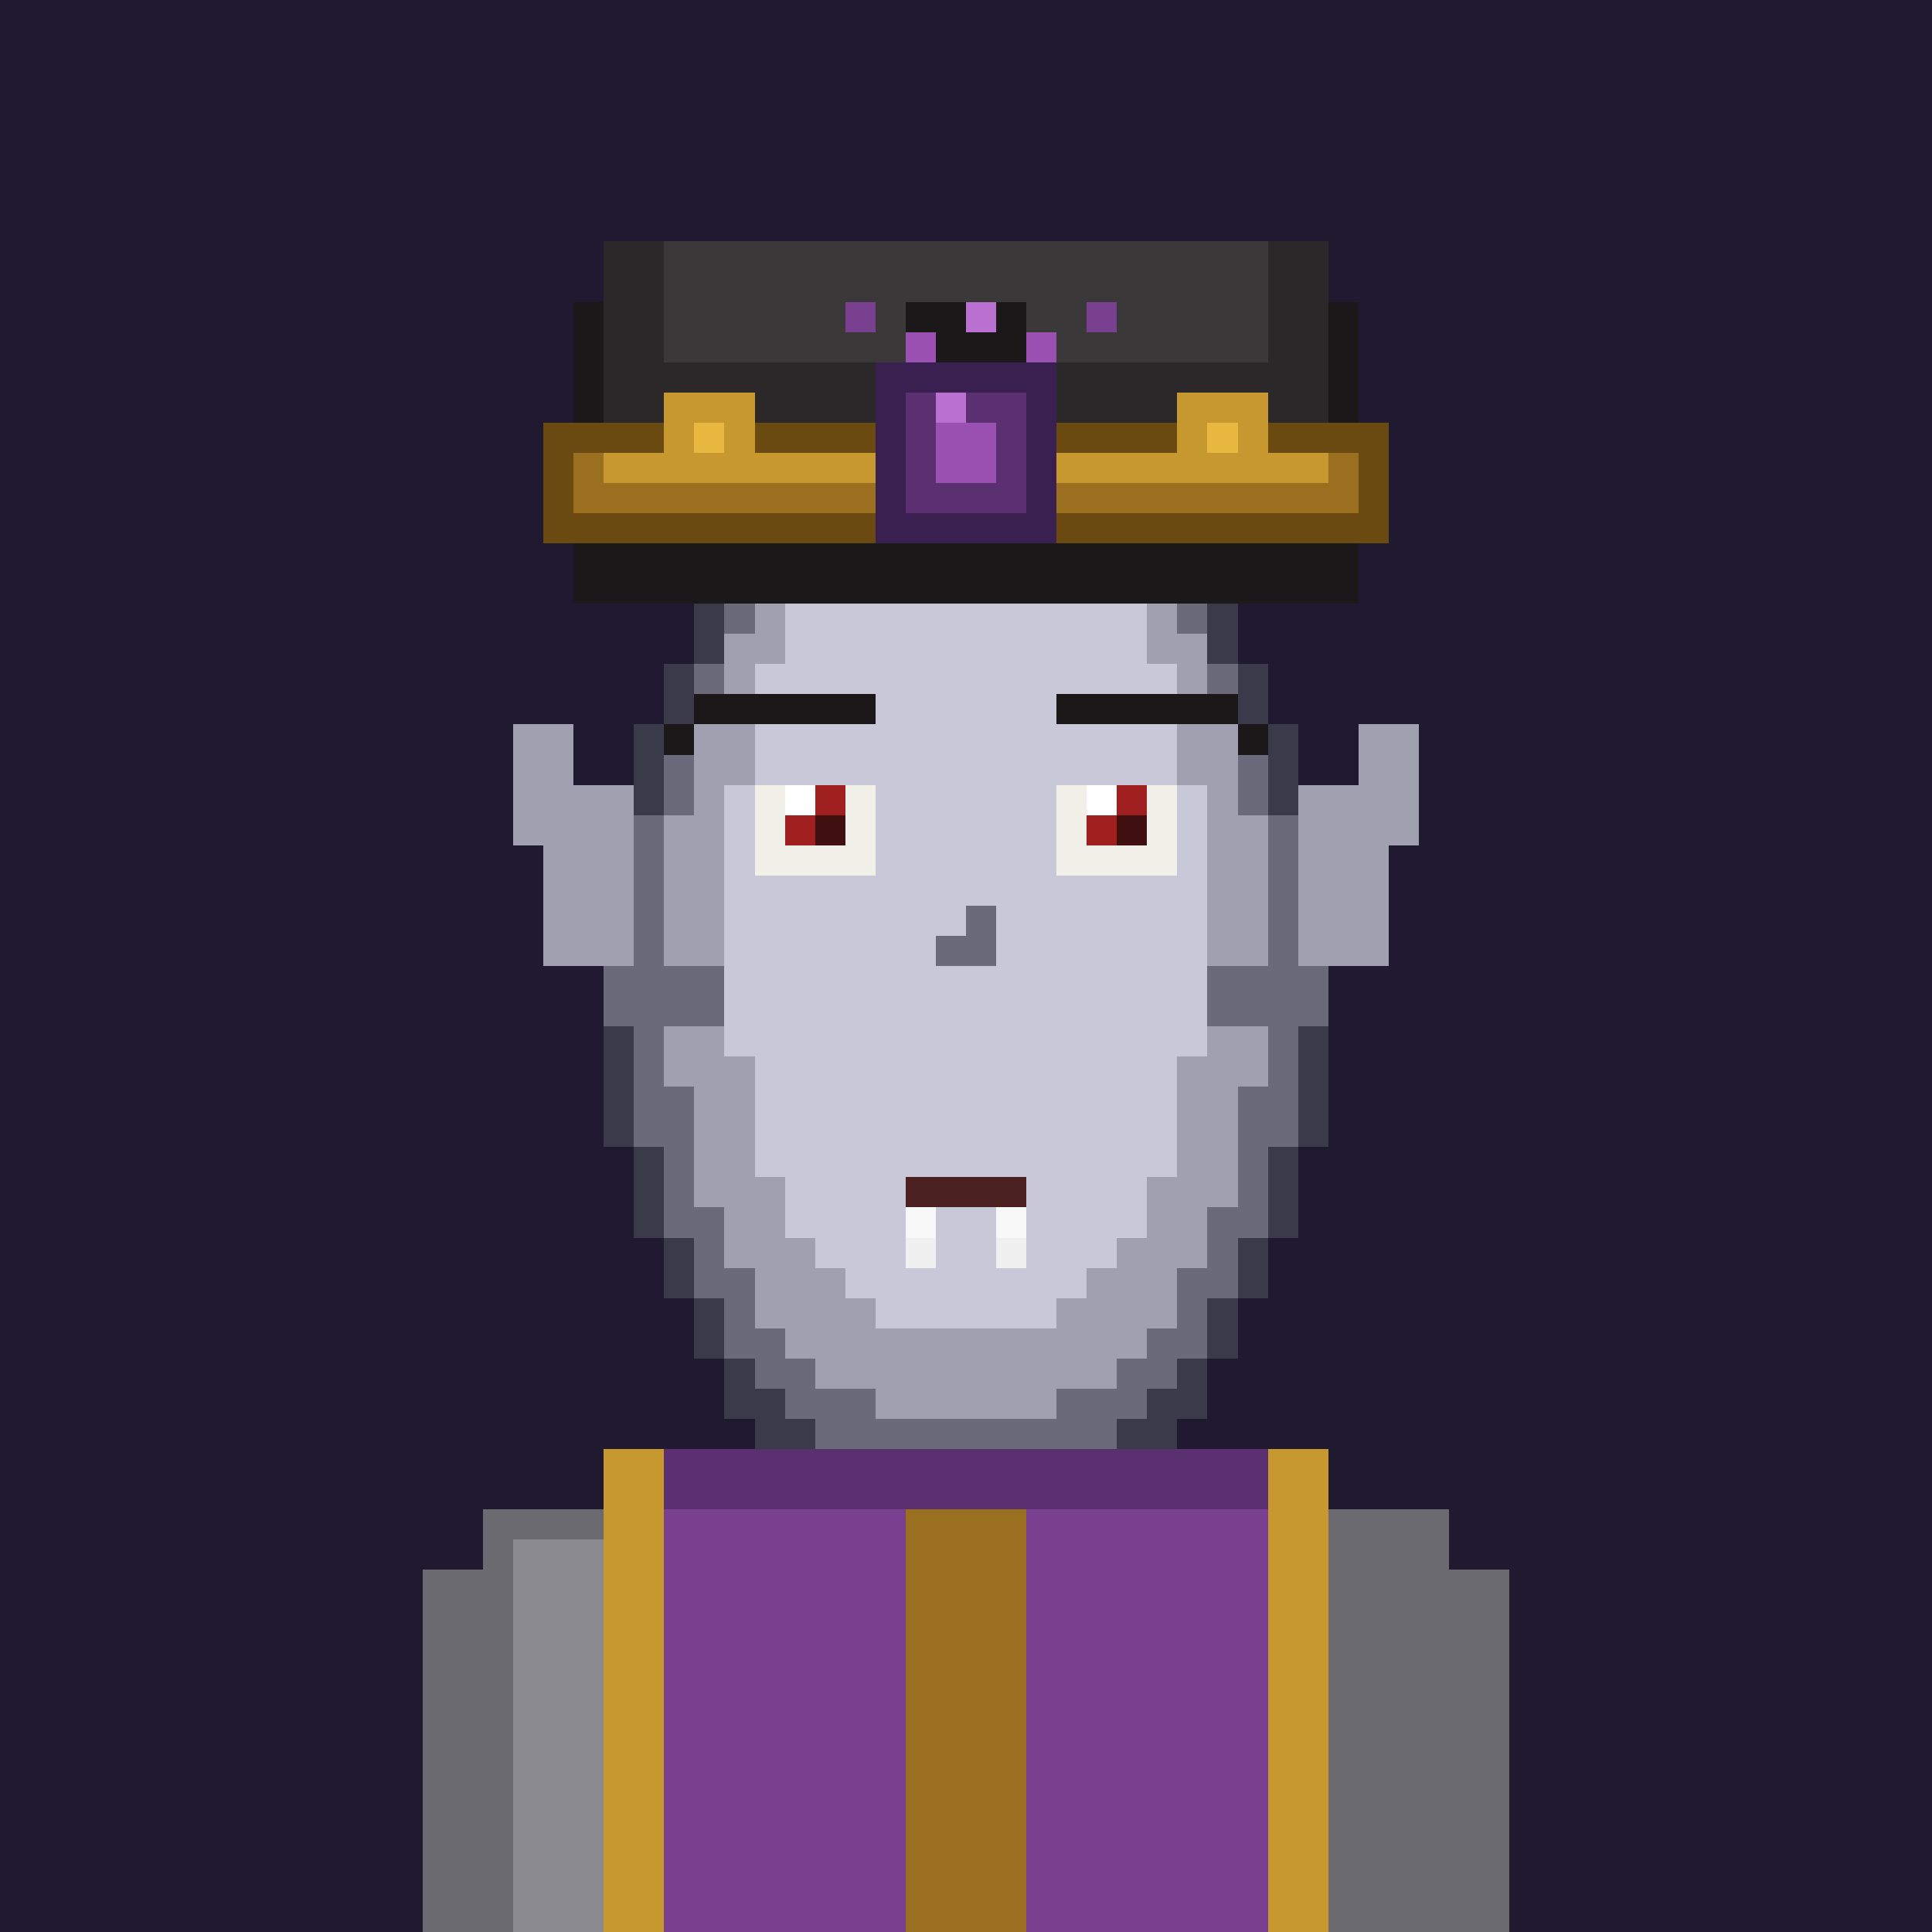
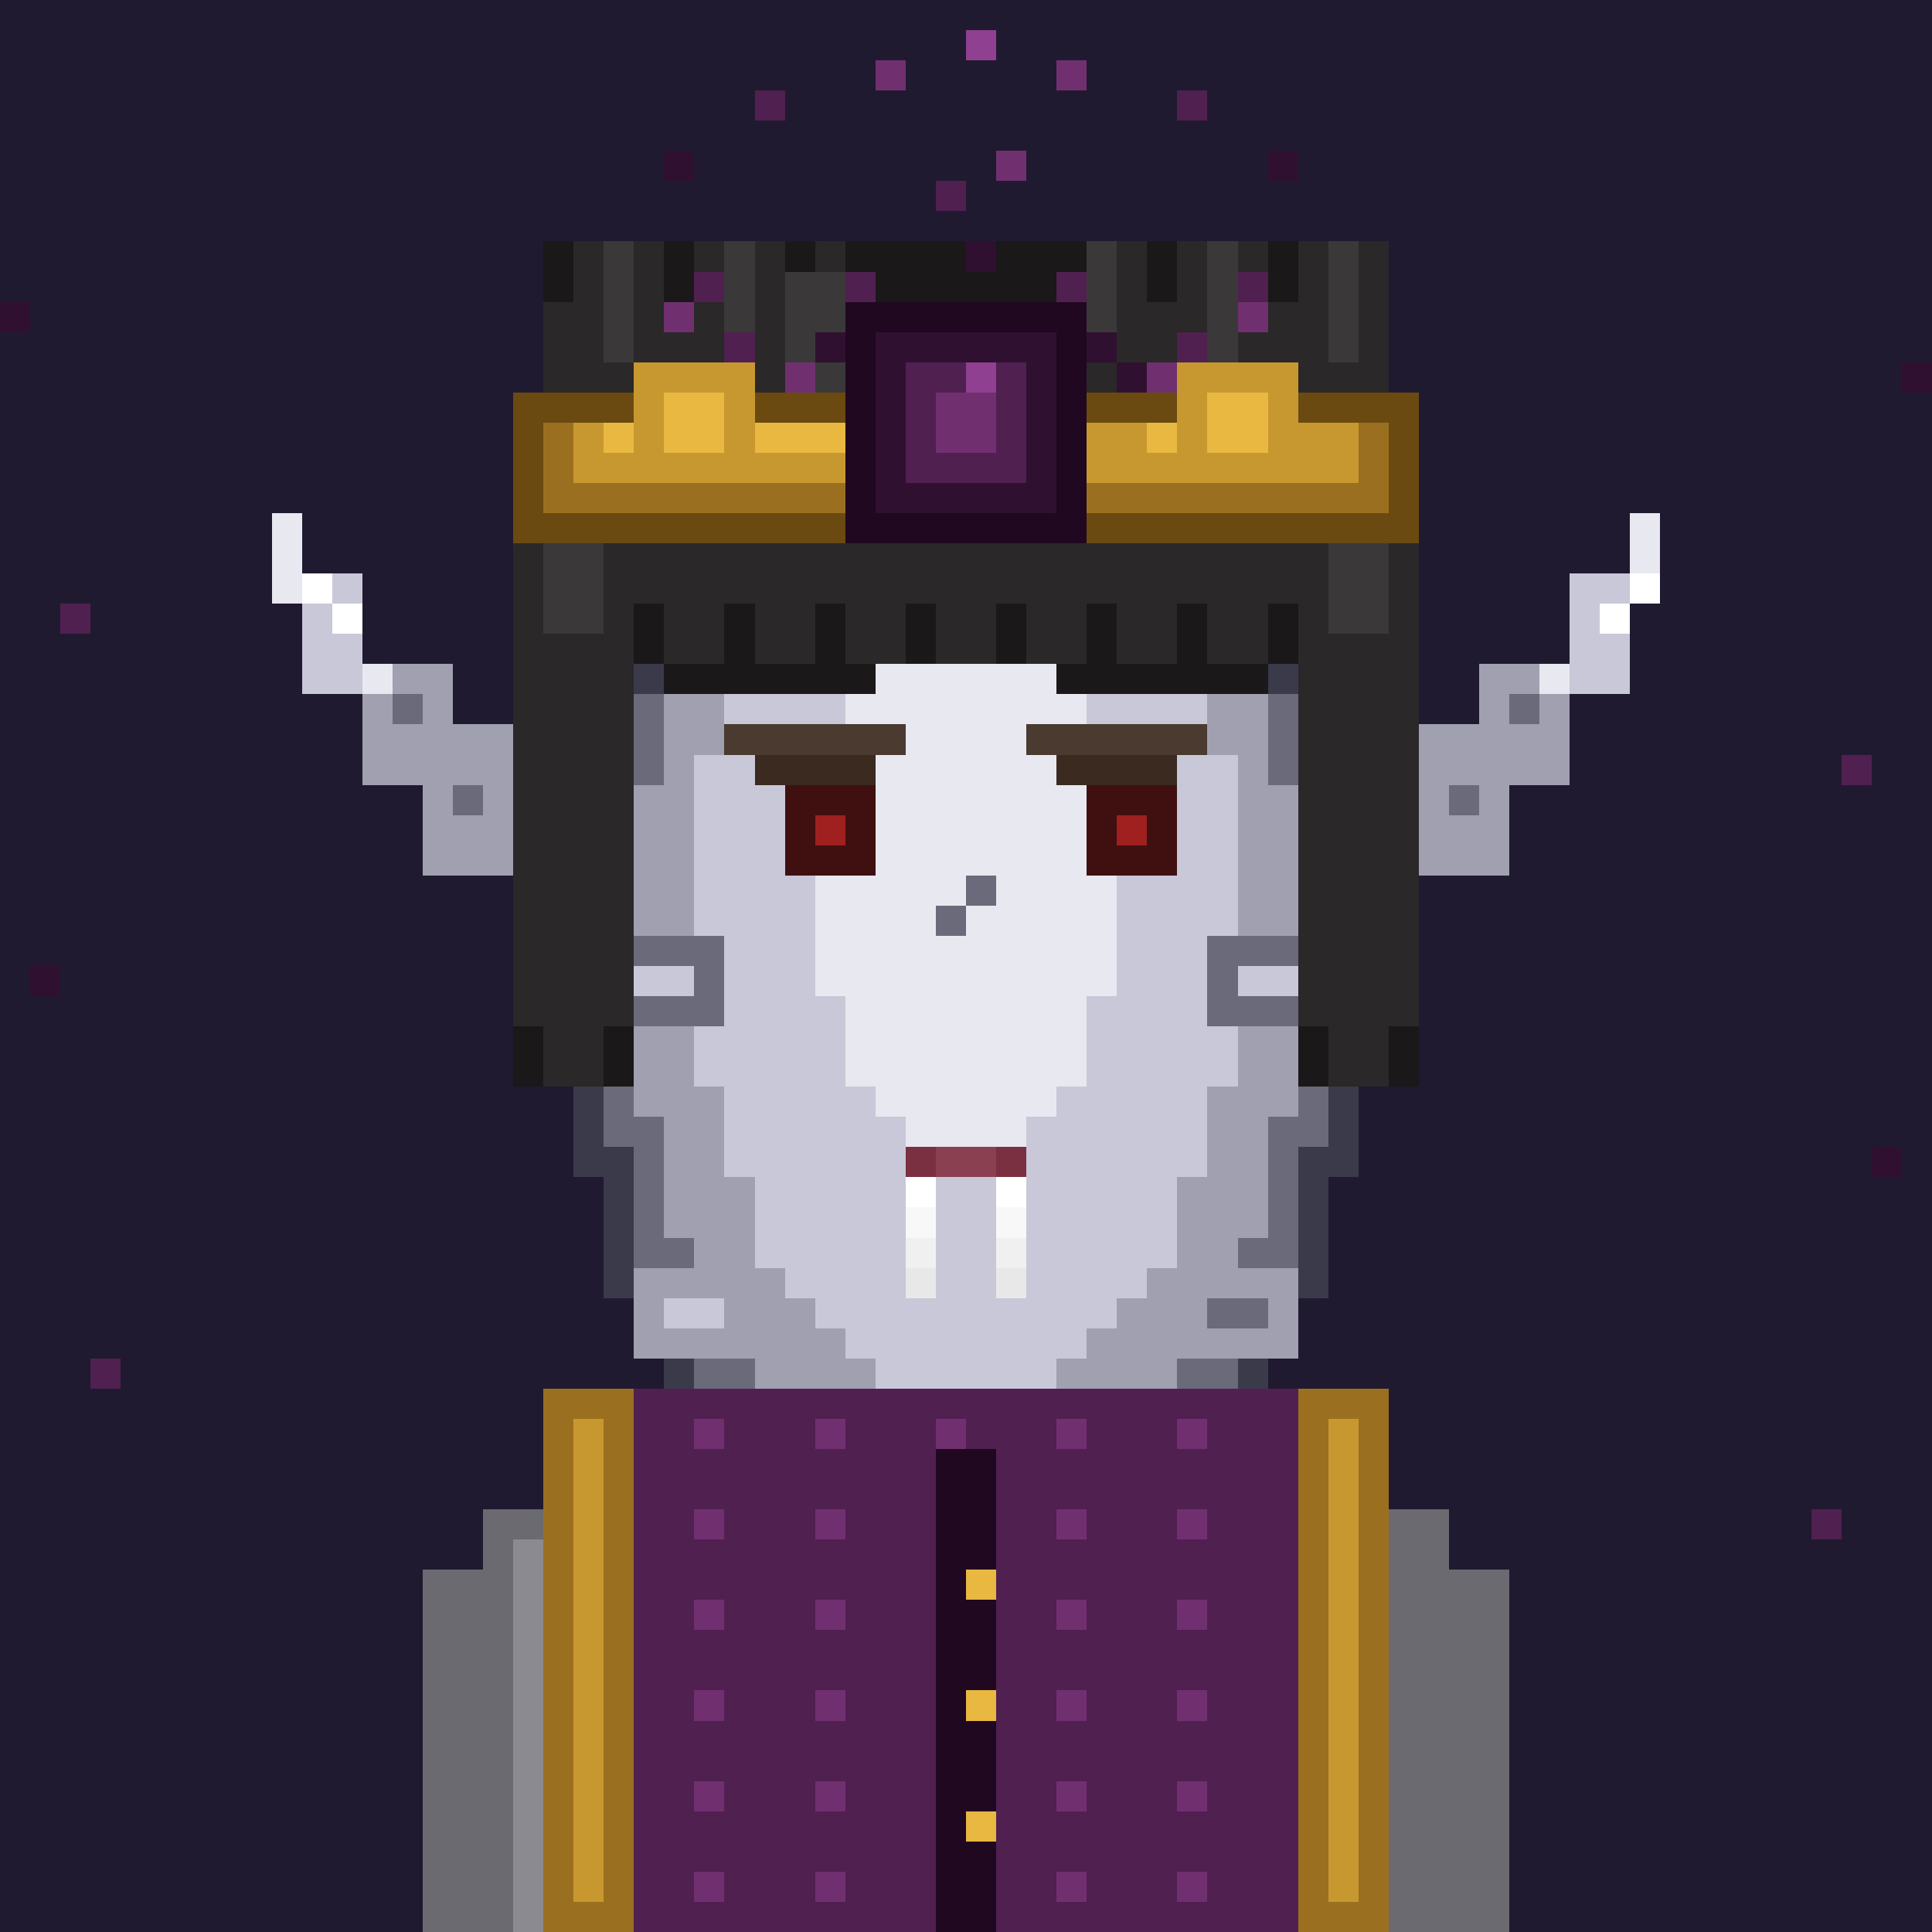
<svg xmlns="http://www.w3.org/2000/svg" viewBox="0 0 64 64" shape-rendering="crispEdges">
  <rect x="0" y="0" width="64" height="64" fill="#201a30" />
  <rect x="16" y="50" width="32" height="14" fill="#6a6a70" />
  <rect x="14" y="52" width="2" height="12" fill="#6a6a70" />
  <rect x="48" y="52" width="2" height="12" fill="#6a6a70" />
  <rect x="17" y="51" width="3" height="13" fill="#8a8a90" />
-   <rect x="28" y="46" width="8" height="18" fill="#a0a0b0" />
-   <rect x="29" y="46" width="2" height="18" fill="#c8c8d8" />
-   <rect x="34" y="46" width="2" height="18" fill="#6a6a7a" />
-   <rect x="28" y="15" width="8" height="1" fill="#3a3a4a" />
-   <rect x="27" y="16" width="10" height="1" fill="#3a3a4a" />
-   <rect x="25" y="17" width="14" height="1" fill="#3a3a4a" />
-   <rect x="24" y="18" width="16" height="1" fill="#3a3a4a" />
-   <rect x="24" y="19" width="16" height="1" fill="#3a3a4a" />
-   <rect x="23" y="20" width="18" height="1" fill="#3a3a4a" />
-   <rect x="23" y="21" width="18" height="1" fill="#3a3a4a" />
-   <rect x="22" y="22" width="20" height="1" fill="#3a3a4a" />
-   <rect x="22" y="23" width="20" height="1" fill="#3a3a4a" />
-   <rect x="21" y="24" width="22" height="1" fill="#3a3a4a" />
-   <rect x="21" y="25" width="22" height="1" fill="#3a3a4a" />
-   <rect x="21" y="26" width="22" height="1" fill="#3a3a4a" />
+   <rect x="28" y="46" width="8" height="18" fill="#3a3a4a" />
+   <rect x="29" y="46" width="6" height="18" fill="#6a6a7a" />
+   <rect x="30" y="46" width="4" height="18" fill="#a0a0b0" />
+   <rect x="31" y="46" width="2" height="18" fill="#c8c8d8" />
+   <rect x="28" y="14" width="8" height="1" fill="#3a3a4a" />
+   <rect x="26" y="15" width="12" height="1" fill="#3a3a4a" />
+   <rect x="25" y="16" width="14" height="1" fill="#3a3a4a" />
+   <rect x="24" y="17" width="16" height="1" fill="#3a3a4a" />
+   <rect x="23" y="18" width="18" height="1" fill="#3a3a4a" />
+   <rect x="23" y="19" width="18" height="1" fill="#3a3a4a" />
+   <rect x="22" y="20" width="20" height="1" fill="#3a3a4a" />
+   <rect x="22" y="21" width="20" height="1" fill="#3a3a4a" />
+   <rect x="21" y="22" width="22" height="1" fill="#3a3a4a" />
+   <rect x="21" y="23" width="22" height="1" fill="#3a3a4a" />
+   <rect x="20" y="24" width="24" height="1" fill="#3a3a4a" />
+   <rect x="20" y="25" width="24" height="1" fill="#3a3a4a" />
+   <rect x="20" y="26" width="24" height="1" fill="#3a3a4a" />
  <rect x="20" y="27" width="24" height="1" fill="#3a3a4a" />
-   <rect x="20" y="28" width="24" height="1" fill="#3a3a4a" />
-   <rect x="20" y="29" width="24" height="1" fill="#3a3a4a" />
-   <rect x="20" y="30" width="24" height="1" fill="#3a3a4a" />
-   <rect x="20" y="31" width="24" height="1" fill="#3a3a4a" />
-   <rect x="20" y="32" width="24" height="1" fill="#3a3a4a" />
-   <rect x="20" y="33" width="24" height="1" fill="#3a3a4a" />
-   <rect x="20" y="34" width="24" height="1" fill="#3a3a4a" />
-   <rect x="20" y="35" width="24" height="1" fill="#3a3a4a" />
-   <rect x="20" y="36" width="24" height="1" fill="#3a3a4a" />
-   <rect x="20" y="37" width="24" height="1" fill="#3a3a4a" />
-   <rect x="21" y="38" width="22" height="1" fill="#3a3a4a" />
-   <rect x="21" y="39" width="22" height="1" fill="#3a3a4a" />
-   <rect x="21" y="40" width="22" height="1" fill="#3a3a4a" />
-   <rect x="22" y="41" width="20" height="1" fill="#3a3a4a" />
-   <rect x="22" y="42" width="20" height="1" fill="#3a3a4a" />
-   <rect x="23" y="43" width="18" height="1" fill="#3a3a4a" />
-   <rect x="23" y="44" width="18" height="1" fill="#3a3a4a" />
-   <rect x="24" y="45" width="16" height="1" fill="#3a3a4a" />
-   <rect x="24" y="46" width="16" height="1" fill="#3a3a4a" />
-   <rect x="25" y="47" width="14" height="1" fill="#3a3a4a" />
-   <rect x="27" y="48" width="10" height="1" fill="#3a3a4a" />
-   <rect x="28" y="49" width="8" height="1" fill="#3a3a4a" />
-   <rect x="28" y="16" width="8" height="1" fill="#6a6a7a" />
-   <rect x="27" y="17" width="10" height="1" fill="#6a6a7a" />
-   <rect x="26" y="18" width="12" height="1" fill="#6a6a7a" />
-   <rect x="25" y="19" width="14" height="1" fill="#6a6a7a" />
-   <rect x="24" y="20" width="16" height="1" fill="#6a6a7a" />
-   <rect x="24" y="21" width="16" height="1" fill="#6a6a7a" />
-   <rect x="23" y="22" width="18" height="1" fill="#6a6a7a" />
-   <rect x="23" y="23" width="18" height="1" fill="#6a6a7a" />
-   <rect x="22" y="24" width="20" height="1" fill="#6a6a7a" />
-   <rect x="22" y="25" width="20" height="1" fill="#6a6a7a" />
-   <rect x="22" y="26" width="20" height="1" fill="#6a6a7a" />
-   <rect x="21" y="27" width="22" height="1" fill="#6a6a7a" />
-   <rect x="21" y="28" width="22" height="1" fill="#6a6a7a" />
-   <rect x="21" y="29" width="22" height="1" fill="#6a6a7a" />
-   <rect x="21" y="30" width="22" height="1" fill="#6a6a7a" />
-   <rect x="21" y="31" width="22" height="1" fill="#6a6a7a" />
-   <rect x="21" y="32" width="22" height="1" fill="#6a6a7a" />
-   <rect x="21" y="33" width="22" height="1" fill="#6a6a7a" />
-   <rect x="21" y="34" width="22" height="1" fill="#6a6a7a" />
-   <rect x="21" y="35" width="22" height="1" fill="#6a6a7a" />
-   <rect x="21" y="36" width="22" height="1" fill="#6a6a7a" />
-   <rect x="21" y="37" width="22" height="1" fill="#6a6a7a" />
-   <rect x="22" y="38" width="20" height="1" fill="#6a6a7a" />
-   <rect x="22" y="39" width="20" height="1" fill="#6a6a7a" />
-   <rect x="22" y="40" width="20" height="1" fill="#6a6a7a" />
-   <rect x="23" y="41" width="18" height="1" fill="#6a6a7a" />
-   <rect x="23" y="42" width="18" height="1" fill="#6a6a7a" />
-   <rect x="24" y="43" width="16" height="1" fill="#6a6a7a" />
-   <rect x="24" y="44" width="16" height="1" fill="#6a6a7a" />
-   <rect x="25" y="45" width="14" height="1" fill="#6a6a7a" />
-   <rect x="26" y="46" width="12" height="1" fill="#6a6a7a" />
-   <rect x="27" y="47" width="10" height="1" fill="#6a6a7a" />
-   <rect x="28" y="48" width="8" height="1" fill="#6a6a7a" />
-   <rect x="29" y="16" width="6" height="1" fill="#a0a0b0" />
-   <rect x="27" y="17" width="10" height="1" fill="#a0a0b0" />
-   <rect x="26" y="18" width="12" height="1" fill="#a0a0b0" />
-   <rect x="25" y="19" width="14" height="1" fill="#a0a0b0" />
-   <rect x="25" y="20" width="14" height="1" fill="#a0a0b0" />
-   <rect x="24" y="21" width="16" height="1" fill="#a0a0b0" />
-   <rect x="24" y="22" width="16" height="1" fill="#a0a0b0" />
-   <rect x="23" y="23" width="18" height="1" fill="#a0a0b0" />
-   <rect x="23" y="24" width="18" height="1" fill="#a0a0b0" />
-   <rect x="23" y="25" width="18" height="1" fill="#a0a0b0" />
-   <rect x="23" y="26" width="18" height="1" fill="#a0a0b0" />
-   <rect x="22" y="27" width="20" height="1" fill="#a0a0b0" />
-   <rect x="22" y="28" width="20" height="1" fill="#a0a0b0" />
-   <rect x="22" y="29" width="20" height="1" fill="#a0a0b0" />
-   <rect x="22" y="30" width="20" height="1" fill="#a0a0b0" />
-   <rect x="22" y="31" width="20" height="1" fill="#a0a0b0" />
-   <rect x="22" y="32" width="20" height="1" fill="#a0a0b0" />
-   <rect x="22" y="33" width="20" height="1" fill="#a0a0b0" />
-   <rect x="22" y="34" width="20" height="1" fill="#a0a0b0" />
-   <rect x="22" y="35" width="20" height="1" fill="#a0a0b0" />
-   <rect x="23" y="36" width="18" height="1" fill="#a0a0b0" />
-   <rect x="23" y="37" width="18" height="1" fill="#a0a0b0" />
-   <rect x="23" y="38" width="18" height="1" fill="#a0a0b0" />
-   <rect x="23" y="39" width="18" height="1" fill="#a0a0b0" />
-   <rect x="24" y="40" width="16" height="1" fill="#a0a0b0" />
-   <rect x="24" y="41" width="16" height="1" fill="#a0a0b0" />
-   <rect x="25" y="42" width="14" height="1" fill="#a0a0b0" />
-   <rect x="25" y="43" width="14" height="1" fill="#a0a0b0" />
-   <rect x="26" y="44" width="12" height="1" fill="#a0a0b0" />
-   <rect x="27" y="45" width="10" height="1" fill="#a0a0b0" />
-   <rect x="29" y="46" width="6" height="1" fill="#a0a0b0" />
-   <rect x="29" y="17" width="6" height="1" fill="#c8c8d8" />
-   <rect x="28" y="18" width="8" height="1" fill="#c8c8d8" />
-   <rect x="27" y="19" width="10" height="1" fill="#c8c8d8" />
-   <rect x="26" y="20" width="12" height="1" fill="#c8c8d8" />
-   <rect x="26" y="21" width="12" height="1" fill="#c8c8d8" />
-   <rect x="25" y="22" width="14" height="1" fill="#c8c8d8" />
-   <rect x="25" y="23" width="14" height="1" fill="#c8c8d8" />
-   <rect x="25" y="24" width="14" height="1" fill="#c8c8d8" />
-   <rect x="25" y="25" width="14" height="1" fill="#c8c8d8" />
-   <rect x="24" y="26" width="16" height="1" fill="#c8c8d8" />
-   <rect x="24" y="27" width="16" height="1" fill="#c8c8d8" />
-   <rect x="24" y="28" width="16" height="1" fill="#c8c8d8" />
-   <rect x="24" y="29" width="16" height="1" fill="#c8c8d8" />
-   <rect x="24" y="30" width="16" height="1" fill="#c8c8d8" />
-   <rect x="24" y="31" width="16" height="1" fill="#c8c8d8" />
-   <rect x="24" y="32" width="16" height="1" fill="#c8c8d8" />
-   <rect x="24" y="33" width="16" height="1" fill="#c8c8d8" />
-   <rect x="24" y="34" width="16" height="1" fill="#c8c8d8" />
-   <rect x="25" y="35" width="14" height="1" fill="#c8c8d8" />
-   <rect x="25" y="36" width="14" height="1" fill="#c8c8d8" />
-   <rect x="25" y="37" width="14" height="1" fill="#c8c8d8" />
-   <rect x="25" y="38" width="14" height="1" fill="#c8c8d8" />
-   <rect x="26" y="39" width="12" height="1" fill="#c8c8d8" />
-   <rect x="26" y="40" width="12" height="1" fill="#c8c8d8" />
-   <rect x="27" y="41" width="10" height="1" fill="#c8c8d8" />
-   <rect x="28" y="42" width="8" height="1" fill="#c8c8d8" />
-   <rect x="29" y="43" width="6" height="1" fill="#c8c8d8" />
-   <rect x="20" y="32" width="4" height="2" fill="#6a6a7a" />
-   <rect x="40" y="32" width="4" height="2" fill="#6a6a7a" />
-   <rect x="18" y="26" width="3" height="6" fill="#a0a0b0" />
-   <rect x="17" y="24" width="2" height="4" fill="#a0a0b0" />
-   <rect x="43" y="26" width="3" height="6" fill="#a0a0b0" />
-   <rect x="45" y="24" width="2" height="4" fill="#a0a0b0" />
-   <rect x="25" y="26" width="4" height="3" fill="#f0f0e8" />
-   <rect x="35" y="26" width="4" height="3" fill="#f0f0e8" />
-   <rect x="26" y="26" width="2" height="2" fill="#a02020" />
-   <rect x="36" y="26" width="2" height="2" fill="#a02020" />
-   <rect x="27" y="27" width="1" height="1" fill="#401010" />
-   <rect x="37" y="27" width="1" height="1" fill="#401010" />
-   <rect x="26" y="26" width="1" height="1" fill="#ffffff" />
-   <rect x="36" y="26" width="1" height="1" fill="#ffffff" />
-   <rect x="23" y="23" width="6" height="1" fill="#1a1818" />
-   <rect x="22" y="24" width="1" height="1" fill="#1a1818" />
-   <rect x="35" y="23" width="6" height="1" fill="#1a1818" />
-   <rect x="41" y="24" width="1" height="1" fill="#1a1818" />
-   <rect x="32" y="30" width="1" height="1" fill="#6a6a7a" />
-   <rect x="31" y="31" width="2" height="1" fill="#6a6a7a" />
-   <rect x="30" y="39" width="4" height="1" fill="#4a2020" />
+   <rect x="19" y="28" width="26" height="1" fill="#3a3a4a" />
+   <rect x="19" y="29" width="26" height="1" fill="#3a3a4a" />
+   <rect x="19" y="30" width="26" height="1" fill="#3a3a4a" />
+   <rect x="19" y="31" width="26" height="1" fill="#3a3a4a" />
+   <rect x="19" y="32" width="26" height="1" fill="#3a3a4a" />
+   <rect x="19" y="33" width="26" height="1" fill="#3a3a4a" />
+   <rect x="19" y="34" width="26" height="1" fill="#3a3a4a" />
+   <rect x="19" y="35" width="26" height="1" fill="#3a3a4a" />
+   <rect x="19" y="36" width="26" height="1" fill="#3a3a4a" />
+   <rect x="19" y="37" width="26" height="1" fill="#3a3a4a" />
+   <rect x="19" y="38" width="26" height="1" fill="#3a3a4a" />
+   <rect x="20" y="39" width="24" height="1" fill="#3a3a4a" />
+   <rect x="20" y="40" width="24" height="1" fill="#3a3a4a" />
+   <rect x="20" y="41" width="24" height="1" fill="#3a3a4a" />
+   <rect x="20" y="42" width="24" height="1" fill="#3a3a4a" />
+   <rect x="21" y="43" width="22" height="1" fill="#3a3a4a" />
+   <rect x="21" y="44" width="22" height="1" fill="#3a3a4a" />
+   <rect x="22" y="45" width="20" height="1" fill="#3a3a4a" />
+   <rect x="22" y="46" width="20" height="1" fill="#3a3a4a" />
+   <rect x="23" y="47" width="18" height="1" fill="#3a3a4a" />
+   <rect x="23" y="48" width="18" height="1" fill="#3a3a4a" />
+   <rect x="24" y="49" width="16" height="1" fill="#3a3a4a" />
+   <rect x="25" y="50" width="14" height="1" fill="#3a3a4a" />
+   <rect x="26" y="51" width="12" height="1" fill="#3a3a4a" />
+   <rect x="28" y="52" width="8" height="1" fill="#3a3a4a" />
+   <rect x="28" y="14" width="8" height="1" fill="#6a6a7a" />
+   <rect x="27" y="15" width="10" height="1" fill="#6a6a7a" />
+   <rect x="26" y="16" width="12" height="1" fill="#6a6a7a" />
+   <rect x="25" y="17" width="14" height="1" fill="#6a6a7a" />
+   <rect x="24" y="18" width="16" height="1" fill="#6a6a7a" />
+   <rect x="23" y="19" width="18" height="1" fill="#6a6a7a" />
+   <rect x="23" y="20" width="18" height="1" fill="#6a6a7a" />
+   <rect x="22" y="21" width="20" height="1" fill="#6a6a7a" />
+   <rect x="22" y="22" width="20" height="1" fill="#6a6a7a" />
+   <rect x="21" y="23" width="22" height="1" fill="#6a6a7a" />
+   <rect x="21" y="24" width="22" height="1" fill="#6a6a7a" />
+   <rect x="21" y="25" width="22" height="1" fill="#6a6a7a" />
+   <rect x="21" y="26" width="22" height="1" fill="#6a6a7a" />
+   <rect x="20" y="27" width="24" height="1" fill="#6a6a7a" />
+   <rect x="20" y="28" width="24" height="1" fill="#6a6a7a" />
+   <rect x="20" y="29" width="24" height="1" fill="#6a6a7a" />
+   <rect x="20" y="30" width="24" height="1" fill="#6a6a7a" />
+   <rect x="20" y="31" width="24" height="1" fill="#6a6a7a" />
+   <rect x="20" y="32" width="24" height="1" fill="#6a6a7a" />
+   <rect x="20" y="33" width="24" height="1" fill="#6a6a7a" />
+   <rect x="20" y="34" width="24" height="1" fill="#6a6a7a" />
+   <rect x="20" y="35" width="24" height="1" fill="#6a6a7a" />
+   <rect x="20" y="36" width="24" height="1" fill="#6a6a7a" />
+   <rect x="20" y="37" width="24" height="1" fill="#6a6a7a" />
+   <rect x="21" y="38" width="22" height="1" fill="#6a6a7a" />
+   <rect x="21" y="39" width="22" height="1" fill="#6a6a7a" />
+   <rect x="21" y="40" width="22" height="1" fill="#6a6a7a" />
+   <rect x="21" y="41" width="22" height="1" fill="#6a6a7a" />
+   <rect x="22" y="42" width="20" height="1" fill="#6a6a7a" />
+   <rect x="22" y="43" width="20" height="1" fill="#6a6a7a" />
+   <rect x="23" y="44" width="18" height="1" fill="#6a6a7a" />
+   <rect x="23" y="45" width="18" height="1" fill="#6a6a7a" />
+   <rect x="24" y="46" width="16" height="1" fill="#6a6a7a" />
+   <rect x="25" y="47" width="14" height="1" fill="#6a6a7a" />
+   <rect x="26" y="48" width="12" height="1" fill="#6a6a7a" />
+   <rect x="27" y="49" width="10" height="1" fill="#6a6a7a" />
+   <rect x="28" y="50" width="8" height="1" fill="#6a6a7a" />
+   <rect x="28" y="14" width="8" height="1" fill="#a0a0b0" />
+   <rect x="27" y="15" width="10" height="1" fill="#a0a0b0" />
+   <rect x="26" y="16" width="12" height="1" fill="#a0a0b0" />
+   <rect x="25" y="17" width="14" height="1" fill="#a0a0b0" />
+   <rect x="24" y="18" width="16" height="1" fill="#a0a0b0" />
+   <rect x="24" y="19" width="16" height="1" fill="#a0a0b0" />
+   <rect x="23" y="20" width="18" height="1" fill="#a0a0b0" />
+   <rect x="23" y="21" width="18" height="1" fill="#a0a0b0" />
+   <rect x="22" y="22" width="20" height="1" fill="#a0a0b0" />
+   <rect x="22" y="23" width="20" height="1" fill="#a0a0b0" />
+   <rect x="22" y="24" width="20" height="1" fill="#a0a0b0" />
+   <rect x="22" y="25" width="20" height="1" fill="#a0a0b0" />
+   <rect x="21" y="26" width="22" height="1" fill="#a0a0b0" />
+   <rect x="21" y="27" width="22" height="1" fill="#a0a0b0" />
+   <rect x="21" y="28" width="22" height="1" fill="#a0a0b0" />
+   <rect x="21" y="29" width="22" height="1" fill="#a0a0b0" />
+   <rect x="21" y="30" width="22" height="1" fill="#a0a0b0" />
+   <rect x="21" y="31" width="22" height="1" fill="#a0a0b0" />
+   <rect x="21" y="32" width="22" height="1" fill="#a0a0b0" />
+   <rect x="21" y="33" width="22" height="1" fill="#a0a0b0" />
+   <rect x="21" y="34" width="22" height="1" fill="#a0a0b0" />
+   <rect x="21" y="35" width="22" height="1" fill="#a0a0b0" />
+   <rect x="21" y="36" width="22" height="1" fill="#a0a0b0" />
+   <rect x="22" y="37" width="20" height="1" fill="#a0a0b0" />
+   <rect x="22" y="38" width="20" height="1" fill="#a0a0b0" />
+   <rect x="22" y="39" width="20" height="1" fill="#a0a0b0" />
+   <rect x="22" y="40" width="20" height="1" fill="#a0a0b0" />
+   <rect x="23" y="41" width="18" height="1" fill="#a0a0b0" />
+   <rect x="23" y="42" width="18" height="1" fill="#a0a0b0" />
+   <rect x="24" y="43" width="16" height="1" fill="#a0a0b0" />
+   <rect x="24" y="44" width="16" height="1" fill="#a0a0b0" />
+   <rect x="25" y="45" width="14" height="1" fill="#a0a0b0" />
+   <rect x="26" y="46" width="12" height="1" fill="#a0a0b0" />
+   <rect x="27" y="47" width="10" height="1" fill="#a0a0b0" />
+   <rect x="28" y="48" width="8" height="1" fill="#a0a0b0" />
+   <rect x="29" y="15" width="6" height="1" fill="#c8c8d8" />
+   <rect x="28" y="16" width="8" height="1" fill="#c8c8d8" />
+   <rect x="27" y="17" width="10" height="1" fill="#c8c8d8" />
+   <rect x="26" y="18" width="12" height="1" fill="#c8c8d8" />
+   <rect x="25" y="19" width="14" height="1" fill="#c8c8d8" />
+   <rect x="25" y="20" width="14" height="1" fill="#c8c8d8" />
+   <rect x="25" y="21" width="14" height="1" fill="#c8c8d8" />
+   <rect x="24" y="22" width="16" height="1" fill="#c8c8d8" />
+   <rect x="24" y="23" width="16" height="1" fill="#c8c8d8" />
+   <rect x="24" y="24" width="16" height="1" fill="#c8c8d8" />
+   <rect x="23" y="25" width="18" height="1" fill="#c8c8d8" />
+   <rect x="23" y="26" width="18" height="1" fill="#c8c8d8" />
+   <rect x="23" y="27" width="18" height="1" fill="#c8c8d8" />
+   <rect x="23" y="28" width="18" height="1" fill="#c8c8d8" />
+   <rect x="23" y="29" width="18" height="1" fill="#c8c8d8" />
+   <rect x="23" y="30" width="18" height="1" fill="#c8c8d8" />
+   <rect x="23" y="31" width="18" height="1" fill="#c8c8d8" />
+   <rect x="23" y="32" width="18" height="1" fill="#c8c8d8" />
+   <rect x="23" y="33" width="18" height="1" fill="#c8c8d8" />
+   <rect x="23" y="34" width="18" height="1" fill="#c8c8d8" />
+   <rect x="23" y="35" width="18" height="1" fill="#c8c8d8" />
+   <rect x="24" y="36" width="16" height="1" fill="#c8c8d8" />
+   <rect x="24" y="37" width="16" height="1" fill="#c8c8d8" />
+   <rect x="24" y="38" width="16" height="1" fill="#c8c8d8" />
+   <rect x="25" y="39" width="14" height="1" fill="#c8c8d8" />
+   <rect x="25" y="40" width="14" height="1" fill="#c8c8d8" />
+   <rect x="25" y="41" width="14" height="1" fill="#c8c8d8" />
+   <rect x="26" y="42" width="12" height="1" fill="#c8c8d8" />
+   <rect x="27" y="43" width="10" height="1" fill="#c8c8d8" />
+   <rect x="28" y="44" width="8" height="1" fill="#c8c8d8" />
+   <rect x="29" y="45" width="6" height="1" fill="#c8c8d8" />
+   <rect x="30" y="19" width="4" height="1" fill="#e8e8f0" />
+   <rect x="29" y="20" width="6" height="1" fill="#e8e8f0" />
+   <rect x="28" y="21" width="8" height="1" fill="#e8e8f0" />
+   <rect x="28" y="22" width="8" height="1" fill="#e8e8f0" />
+   <rect x="28" y="23" width="8" height="1" fill="#e8e8f0" />
+   <rect x="27" y="24" width="10" height="1" fill="#e8e8f0" />
+   <rect x="27" y="25" width="10" height="1" fill="#e8e8f0" />
+   <rect x="27" y="26" width="10" height="1" fill="#e8e8f0" />
+   <rect x="27" y="27" width="10" height="1" fill="#e8e8f0" />
+   <rect x="27" y="28" width="10" height="1" fill="#e8e8f0" />
+   <rect x="27" y="29" width="10" height="1" fill="#e8e8f0" />
+   <rect x="27" y="30" width="10" height="1" fill="#e8e8f0" />
+   <rect x="27" y="31" width="10" height="1" fill="#e8e8f0" />
+   <rect x="27" y="32" width="10" height="1" fill="#e8e8f0" />
+   <rect x="28" y="33" width="8" height="1" fill="#e8e8f0" />
+   <rect x="28" y="34" width="8" height="1" fill="#e8e8f0" />
+   <rect x="28" y="35" width="8" height="1" fill="#e8e8f0" />
+   <rect x="29" y="36" width="6" height="1" fill="#e8e8f0" />
+   <rect x="30" y="37" width="4" height="1" fill="#e8e8f0" />
+   <rect x="21" y="42" width="4" height="3" fill="#a0a0b0" />
+   <rect x="39" y="42" width="4" height="3" fill="#a0a0b0" />
+   <rect x="22" y="43" width="2" height="1" fill="#c8c8d8" />
+   <rect x="40" y="43" width="2" height="1" fill="#6a6a7a" />
+   <rect x="20" y="31" width="4" height="3" fill="#6a6a7a" />
+   <rect x="40" y="31" width="4" height="3" fill="#6a6a7a" />
+   <rect x="21" y="32" width="2" height="1" fill="#c8c8d8" />
+   <rect x="41" y="32" width="2" height="1" fill="#c8c8d8" />
+   <rect x="14" y="24" width="4" height="5" fill="#a0a0b0" />
+   <rect x="12" y="22" width="3" height="4" fill="#a0a0b0" />
+   <rect x="10" y="19" width="2" height="4" fill="#c8c8d8" />
+   <rect x="9" y="17" width="1" height="3" fill="#e8e8f0" />
+   <rect x="15" y="26" width="1" height="1" fill="#6a6a7a" />
+   <rect x="13" y="23" width="1" height="1" fill="#6a6a7a" />
+   <rect x="11" y="20" width="1" height="1" fill="#ffffff" />
+   <rect x="10" y="19" width="1" height="1" fill="#ffffff" />
+   <rect x="12" y="22" width="1" height="1" fill="#e8e8f0" />
+   <rect x="46" y="24" width="4" height="5" fill="#a0a0b0" />
+   <rect x="49" y="22" width="3" height="4" fill="#a0a0b0" />
+   <rect x="52" y="19" width="2" height="4" fill="#c8c8d8" />
+   <rect x="54" y="17" width="1" height="3" fill="#e8e8f0" />
+   <rect x="48" y="26" width="1" height="1" fill="#6a6a7a" />
+   <rect x="50" y="23" width="1" height="1" fill="#6a6a7a" />
+   <rect x="53" y="20" width="1" height="1" fill="#ffffff" />
+   <rect x="54" y="19" width="1" height="1" fill="#ffffff" />
+   <rect x="51" y="22" width="1" height="1" fill="#e8e8f0" />
+   <rect x="26" y="26" width="3" height="3" fill="#401010" />
+   <rect x="36" y="26" width="3" height="3" fill="#401010" />
+   <rect x="27" y="27" width="1" height="1" fill="#a02020" />
+   <rect x="37" y="27" width="1" height="1" fill="#a02020" />
+   <rect x="24" y="24" width="6" height="1" fill="#4a3a30" />
+   <rect x="34" y="24" width="6" height="1" fill="#4a3a30" />
+   <rect x="25" y="25" width="4" height="1" fill="#3a2a20" />
+   <rect x="35" y="25" width="4" height="1" fill="#3a2a20" />
+   <rect x="22" y="22" width="7" height="1" fill="#1a1818" />
+   <rect x="35" y="22" width="7" height="1" fill="#1a1818" />
+   <rect x="28" y="21" width="1" height="1" fill="#1a1818" />
+   <rect x="35" y="21" width="1" height="1" fill="#1a1818" />
+   <rect x="32" y="29" width="1" height="1" fill="#6a6a7a" />
+   <rect x="31" y="30" width="2" height="1" fill="#6a6a7a" />
+   <rect x="32" y="30" width="1" height="1" fill="#e8e8f0" />
+   <rect x="30" y="38" width="4" height="1" fill="#7a3040" />
+   <rect x="31" y="38" width="2" height="1" fill="#8a4050" />
+   <rect x="30" y="39" width="1" height="1" fill="#ffffff" />
  <rect x="30" y="40" width="1" height="1" fill="#f8f8f8" />
  <rect x="30" y="41" width="1" height="1" fill="#f0f0f0" />
+   <rect x="30" y="42" width="1" height="1" fill="#e8e8e8" />
+   <rect x="33" y="39" width="1" height="1" fill="#ffffff" />
  <rect x="33" y="40" width="1" height="1" fill="#f8f8f8" />
  <rect x="33" y="41" width="1" height="1" fill="#f0f0f0" />
-   <rect x="19" y="10" width="26" height="10" fill="#1a1818" />
-   <rect x="20" y="8" width="24" height="8" fill="#2a2828" />
-   <rect x="22" y="8" width="20" height="4" fill="#3a3838" />
-   <rect x="30" y="10" width="4" height="4" fill="#1a1818" />
-   <rect x="18" y="14" width="28" height="4" fill="#6a4a10" />
-   <rect x="19" y="15" width="26" height="2" fill="#9a7020" />
-   <rect x="20" y="15" width="24" height="1" fill="#c89830" />
-   <rect x="29" y="12" width="6" height="6" fill="#3a2050" />
-   <rect x="30" y="13" width="4" height="4" fill="#5a3070" />
-   <rect x="31" y="14" width="2" height="2" fill="#9a50b0" />
-   <rect x="31" y="13" width="1" height="1" fill="#ba70d0" />
-   <rect x="22" y="13" width="3" height="3" fill="#c89830" />
-   <rect x="39" y="13" width="3" height="3" fill="#c89830" />
-   <rect x="23" y="14" width="1" height="1" fill="#e8b840" />
-   <rect x="40" y="14" width="1" height="1" fill="#e8b840" />
-   <rect x="32" y="10" width="1" height="1" fill="#ba70d0" />
-   <rect x="30" y="11" width="1" height="1" fill="#9a50b0" />
-   <rect x="34" y="11" width="1" height="1" fill="#9a50b0" />
-   <rect x="28" y="10" width="1" height="1" fill="#7a4090" />
-   <rect x="36" y="10" width="1" height="1" fill="#7a4090" />
-   <rect x="20" y="48" width="24" height="16" fill="#5a3070" />
-   <rect x="22" y="50" width="20" height="14" fill="#7a4090" />
-   <rect x="20" y="48" width="2" height="16" fill="#c89830" />
-   <rect x="42" y="48" width="2" height="16" fill="#c89830" />
-   <rect x="30" y="50" width="4" height="14" fill="#9a7020" />
+   <rect x="33" y="42" width="1" height="1" fill="#e8e8e8" />
+   <rect x="18" y="8" width="28" height="14" fill="#2a2828" />
+   <rect x="18" y="8" width="1" height="2" fill="#1a1818" />
+   <rect x="20" y="8" width="1" height="4" fill="#3a3838" />
+   <rect x="22" y="8" width="1" height="2" fill="#1a1818" />
+   <rect x="24" y="8" width="1" height="4" fill="#3a3838" />
+   <rect x="26" y="8" width="1" height="2" fill="#1a1818" />
+   <rect x="28" y="8" width="1" height="4" fill="#3a3838" />
+   <rect x="30" y="8" width="1" height="2" fill="#1a1818" />
+   <rect x="32" y="8" width="1" height="4" fill="#3a3838" />
+   <rect x="34" y="8" width="1" height="2" fill="#1a1818" />
+   <rect x="36" y="8" width="1" height="4" fill="#3a3838" />
+   <rect x="38" y="8" width="1" height="2" fill="#1a1818" />
+   <rect x="40" y="8" width="1" height="4" fill="#3a3838" />
+   <rect x="42" y="8" width="1" height="2" fill="#1a1818" />
+   <rect x="44" y="8" width="1" height="4" fill="#3a3838" />
+   <rect x="18" y="20" width="1" height="2" fill="#1a1818" />
+   <rect x="21" y="20" width="1" height="2" fill="#1a1818" />
+   <rect x="24" y="20" width="1" height="2" fill="#1a1818" />
+   <rect x="27" y="20" width="1" height="2" fill="#1a1818" />
+   <rect x="30" y="20" width="1" height="2" fill="#1a1818" />
+   <rect x="33" y="20" width="1" height="2" fill="#1a1818" />
+   <rect x="36" y="20" width="1" height="2" fill="#1a1818" />
+   <rect x="39" y="20" width="1" height="2" fill="#1a1818" />
+   <rect x="42" y="20" width="1" height="2" fill="#1a1818" />
+   <rect x="45" y="20" width="1" height="2" fill="#1a1818" />
+   <rect x="26" y="9" width="4" height="4" fill="#3a3838" />
+   <rect x="28" y="8" width="8" height="8" fill="#1a1818" />
+   <rect x="29" y="10" width="6" height="6" fill="#2a2828" />
+   <rect x="30" y="12" width="4" height="4" fill="#3a3838" />
+   <rect x="17" y="16" width="4" height="20" fill="#2a2828" />
+   <rect x="17" y="16" width="1" height="2" fill="#1a1818" />
+   <rect x="19" y="16" width="1" height="4" fill="#3a3838" />
+   <rect x="17" y="34" width="1" height="2" fill="#1a1818" />
+   <rect x="20" y="34" width="1" height="2" fill="#1a1818" />
+   <rect x="18" y="17" width="2" height="4" fill="#3a3838" />
+   <rect x="43" y="16" width="4" height="20" fill="#2a2828" />
+   <rect x="43" y="16" width="1" height="2" fill="#1a1818" />
+   <rect x="45" y="16" width="1" height="4" fill="#3a3838" />
+   <rect x="43" y="34" width="1" height="2" fill="#1a1818" />
+   <rect x="46" y="34" width="1" height="2" fill="#1a1818" />
+   <rect x="44" y="17" width="2" height="4" fill="#3a3838" />
+   <rect x="0" y="10" width="1" height="1" fill="#301030" />
+   <rect x="2" y="20" width="1" height="1" fill="#502050" />
+   <rect x="1" y="32" width="1" height="1" fill="#301030" />
+   <rect x="3" y="45" width="1" height="1" fill="#502050" />
+   <rect x="63" y="12" width="1" height="1" fill="#301030" />
+   <rect x="61" y="25" width="1" height="1" fill="#502050" />
+   <rect x="62" y="38" width="1" height="1" fill="#301030" />
+   <rect x="60" y="50" width="1" height="1" fill="#502050" />
+   <rect x="17" y="13" width="30" height="5" fill="#6a4a10" />
+   <rect x="18" y="14" width="28" height="3" fill="#9a7020" />
+   <rect x="19" y="14" width="26" height="2" fill="#c89830" />
+   <rect x="20" y="14" width="10" height="1" fill="#e8b840" />
+   <rect x="22" y="15" width="1" height="1" fill="#f8d060" />
+   <rect x="41" y="15" width="1" height="1" fill="#f8d060" />
+   <rect x="25" y="14" width="1" height="1" fill="#e8b840" />
+   <rect x="38" y="14" width="1" height="1" fill="#e8b840" />
+   <rect x="28" y="10" width="8" height="8" fill="#200820" />
+   <rect x="29" y="11" width="6" height="6" fill="#301030" />
+   <rect x="30" y="12" width="4" height="4" fill="#502050" />
+   <rect x="31" y="13" width="2" height="2" fill="#703070" />
+   <rect x="32" y="12" width="1" height="1" fill="#904090" />
+   <rect x="32" y="8" width="1" height="1" fill="#301030" />
+   <rect x="31" y="6" width="1" height="1" fill="#502050" />
+   <rect x="33" y="5" width="1" height="1" fill="#703070" />
+   <rect x="26" y="12" width="1" height="1" fill="#301030" />
+   <rect x="24" y="11" width="1" height="1" fill="#502050" />
+   <rect x="22" y="10" width="1" height="1" fill="#703070" />
+   <rect x="37" y="12" width="1" height="1" fill="#301030" />
+   <rect x="39" y="11" width="1" height="1" fill="#502050" />
+   <rect x="41" y="10" width="1" height="1" fill="#703070" />
+   <rect x="27" y="11" width="1" height="1" fill="#301030" />
+   <rect x="36" y="11" width="1" height="1" fill="#301030" />
+   <rect x="28" y="9" width="1" height="1" fill="#502050" />
+   <rect x="35" y="9" width="1" height="1" fill="#502050" />
+   <rect x="21" y="12" width="4" height="4" fill="#c89830" />
+   <rect x="22" y="13" width="2" height="2" fill="#e8b840" />
+   <rect x="39" y="12" width="4" height="4" fill="#c89830" />
+   <rect x="40" y="13" width="2" height="2" fill="#e8b840" />
+   <rect x="22" y="5" width="1" height="1" fill="#301030" />
+   <rect x="25" y="3" width="1" height="1" fill="#502050" />
+   <rect x="29" y="2" width="1" height="1" fill="#703070" />
+   <rect x="32" y="1" width="1" height="1" fill="#904090" />
+   <rect x="35" y="2" width="1" height="1" fill="#703070" />
+   <rect x="39" y="3" width="1" height="1" fill="#502050" />
+   <rect x="42" y="5" width="1" height="1" fill="#301030" />
+   <rect x="23" y="9" width="1" height="1" fill="#502050" />
+   <rect x="41" y="9" width="1" height="1" fill="#502050" />
+   <rect x="26" y="12" width="1" height="1" fill="#703070" />
+   <rect x="38" y="12" width="1" height="1" fill="#703070" />
+   <rect x="18" y="46" width="28" height="18" fill="#502050" />
+   <rect x="19" y="47" width="1" height="1" fill="#703070" />
+   <rect x="19" y="50" width="1" height="1" fill="#703070" />
+   <rect x="19" y="53" width="1" height="1" fill="#703070" />
+   <rect x="19" y="56" width="1" height="1" fill="#703070" />
+   <rect x="19" y="59" width="1" height="1" fill="#703070" />
+   <rect x="19" y="62" width="1" height="1" fill="#703070" />
+   <rect x="23" y="47" width="1" height="1" fill="#703070" />
+   <rect x="23" y="50" width="1" height="1" fill="#703070" />
+   <rect x="23" y="53" width="1" height="1" fill="#703070" />
+   <rect x="23" y="56" width="1" height="1" fill="#703070" />
+   <rect x="23" y="59" width="1" height="1" fill="#703070" />
+   <rect x="23" y="62" width="1" height="1" fill="#703070" />
+   <rect x="27" y="47" width="1" height="1" fill="#703070" />
+   <rect x="27" y="50" width="1" height="1" fill="#703070" />
+   <rect x="27" y="53" width="1" height="1" fill="#703070" />
+   <rect x="27" y="56" width="1" height="1" fill="#703070" />
+   <rect x="27" y="59" width="1" height="1" fill="#703070" />
+   <rect x="27" y="62" width="1" height="1" fill="#703070" />
+   <rect x="31" y="47" width="1" height="1" fill="#703070" />
+   <rect x="31" y="50" width="1" height="1" fill="#703070" />
+   <rect x="31" y="53" width="1" height="1" fill="#703070" />
+   <rect x="31" y="56" width="1" height="1" fill="#703070" />
+   <rect x="31" y="59" width="1" height="1" fill="#703070" />
+   <rect x="31" y="62" width="1" height="1" fill="#703070" />
+   <rect x="35" y="47" width="1" height="1" fill="#703070" />
+   <rect x="35" y="50" width="1" height="1" fill="#703070" />
+   <rect x="35" y="53" width="1" height="1" fill="#703070" />
+   <rect x="35" y="56" width="1" height="1" fill="#703070" />
+   <rect x="35" y="59" width="1" height="1" fill="#703070" />
+   <rect x="35" y="62" width="1" height="1" fill="#703070" />
+   <rect x="39" y="47" width="1" height="1" fill="#703070" />
+   <rect x="39" y="50" width="1" height="1" fill="#703070" />
+   <rect x="39" y="53" width="1" height="1" fill="#703070" />
+   <rect x="39" y="56" width="1" height="1" fill="#703070" />
+   <rect x="39" y="59" width="1" height="1" fill="#703070" />
+   <rect x="39" y="62" width="1" height="1" fill="#703070" />
+   <rect x="43" y="47" width="1" height="1" fill="#703070" />
+   <rect x="43" y="50" width="1" height="1" fill="#703070" />
+   <rect x="43" y="53" width="1" height="1" fill="#703070" />
+   <rect x="43" y="56" width="1" height="1" fill="#703070" />
+   <rect x="43" y="59" width="1" height="1" fill="#703070" />
+   <rect x="43" y="62" width="1" height="1" fill="#703070" />
+   <rect x="18" y="46" width="3" height="18" fill="#9a7020" />
+   <rect x="19" y="47" width="1" height="16" fill="#c89830" />
+   <rect x="43" y="46" width="3" height="18" fill="#9a7020" />
+   <rect x="44" y="47" width="1" height="16" fill="#c89830" />
+   <rect x="31" y="48" width="2" height="16" fill="#200820" />
+   <rect x="32" y="52" width="1" height="1" fill="#e8b840" />
+   <rect x="32" y="56" width="1" height="1" fill="#e8b840" />
+   <rect x="32" y="60" width="1" height="1" fill="#e8b840" />
</svg>
